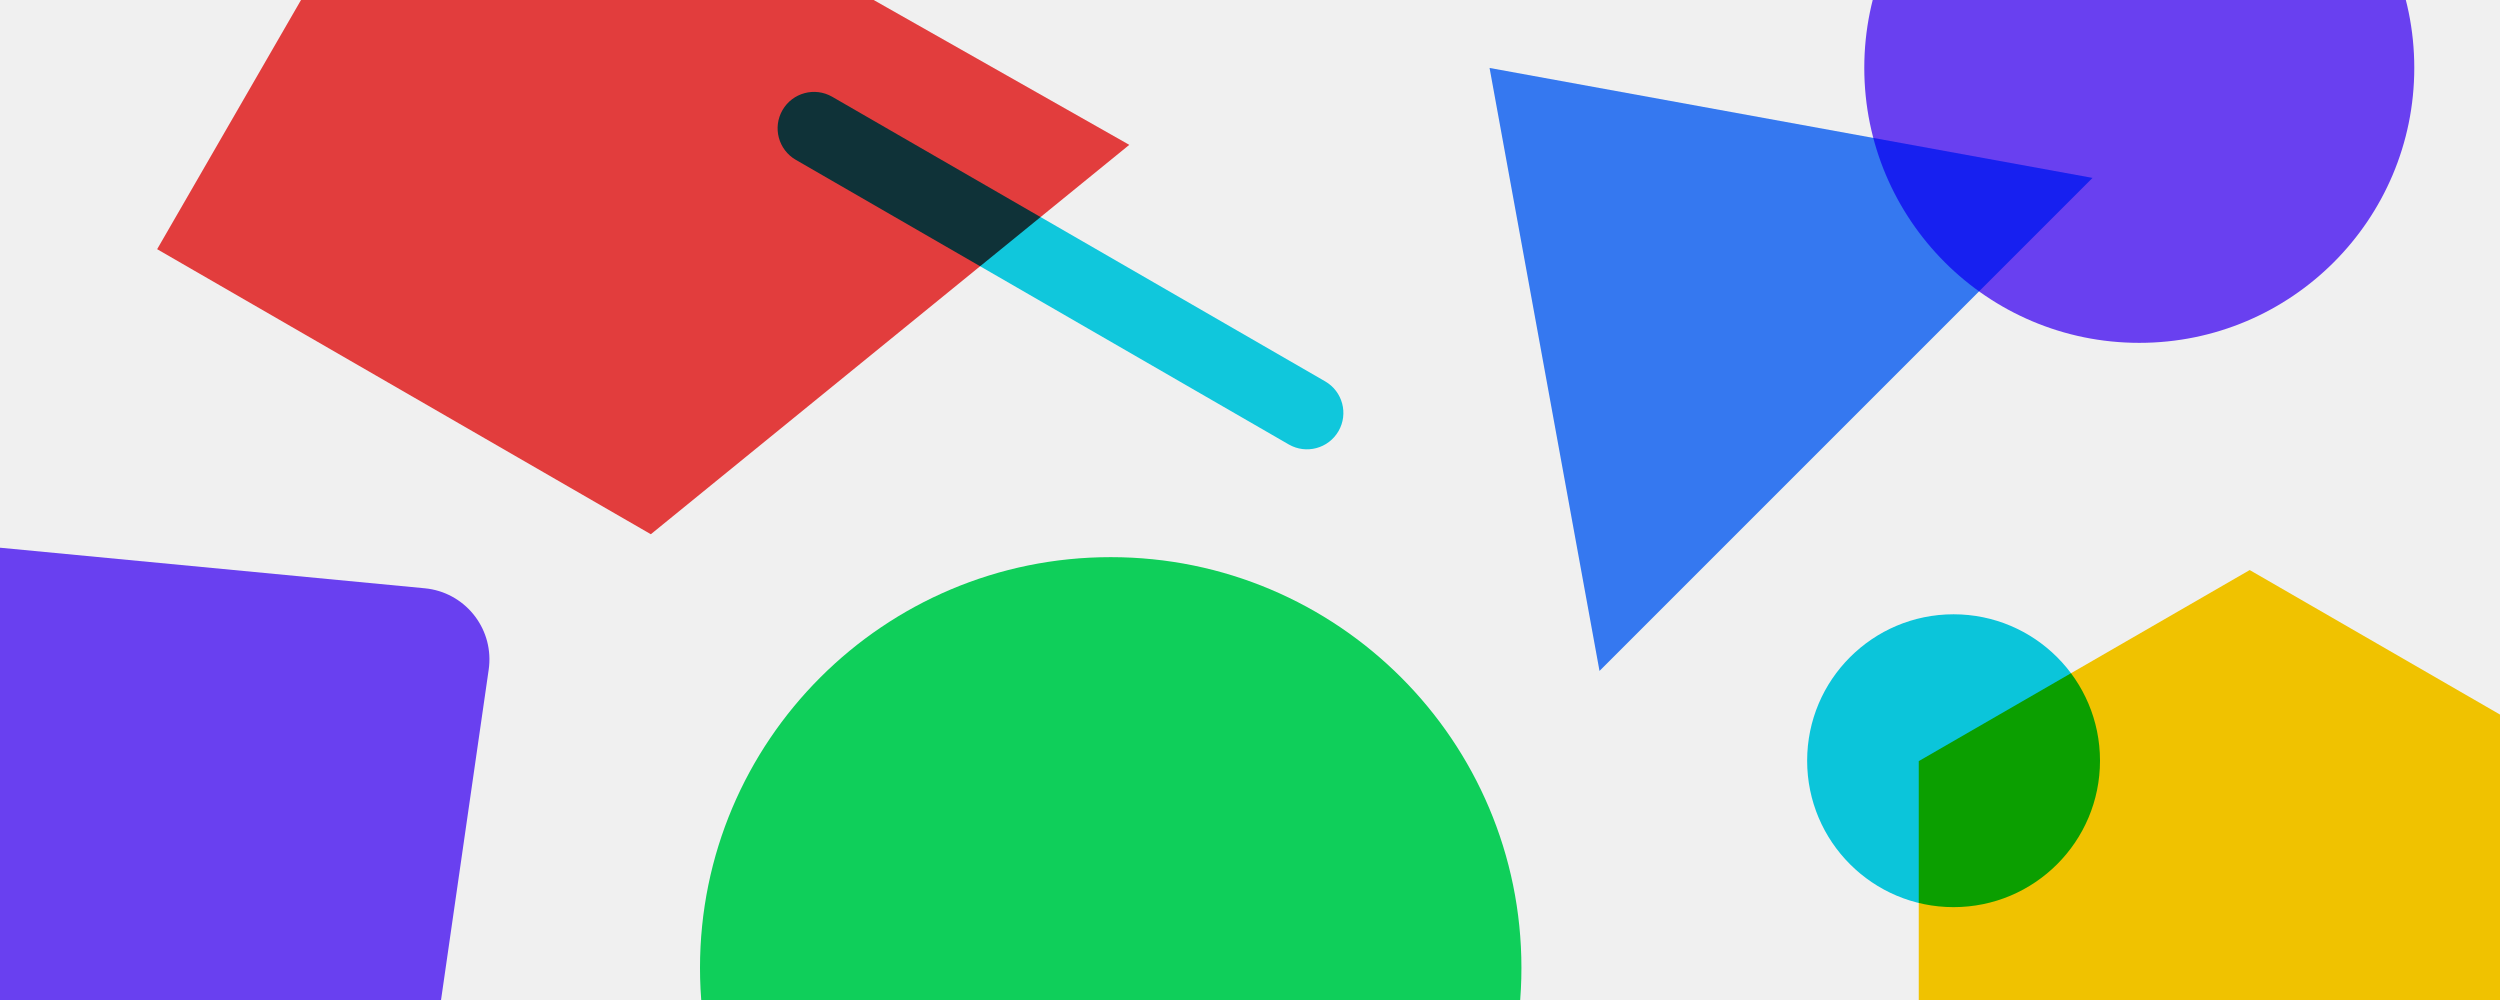
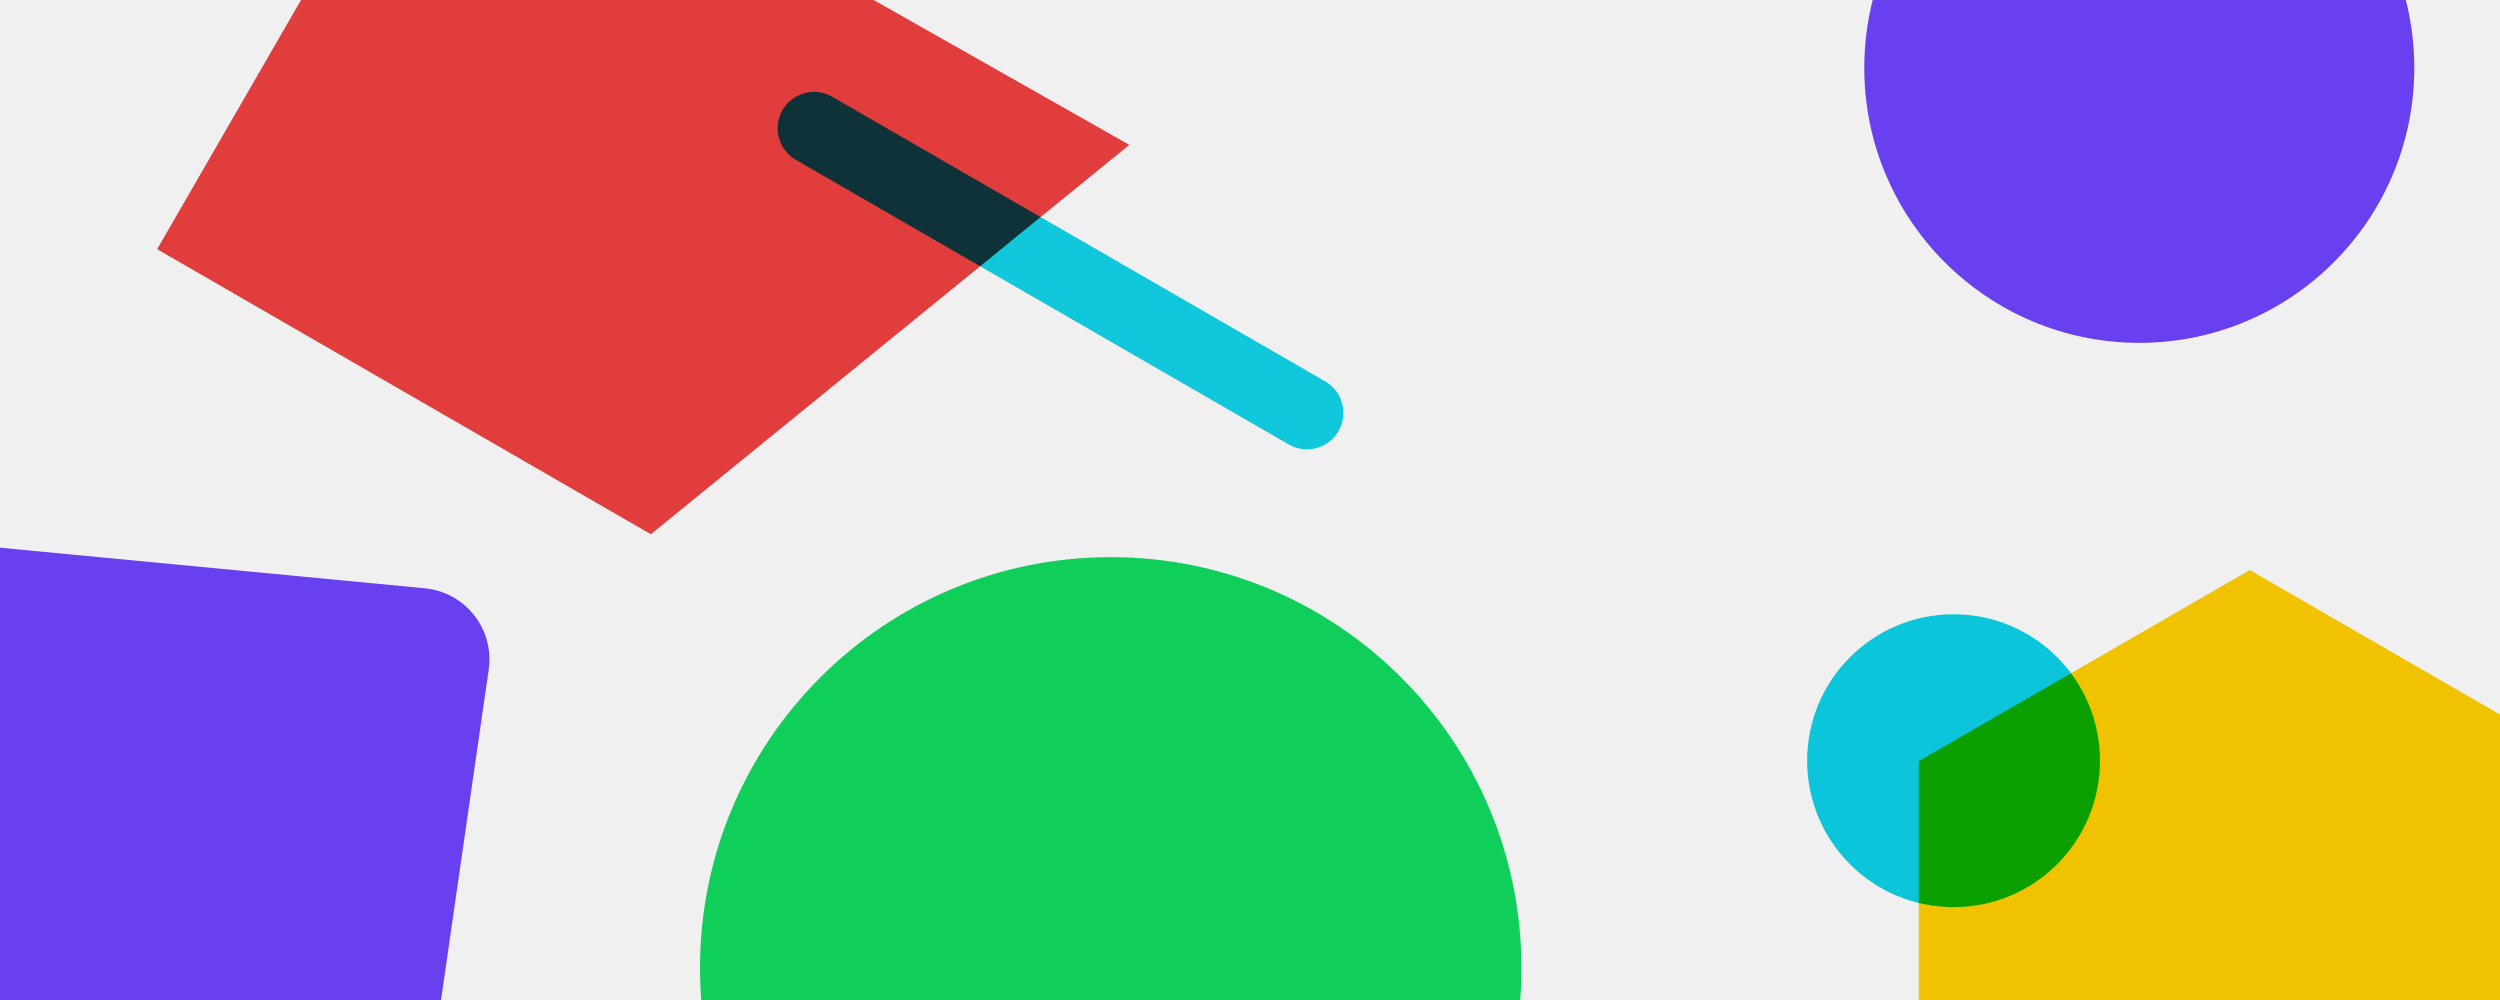
<svg xmlns="http://www.w3.org/2000/svg" width="350" height="140" style="background:#f6f7f9">
  <g fill="none" fill-rule="evenodd">
    <path fill="#F04141" style="mix-blend-mode:multiply" d="M61.905-34.23l96.194 54.51-66.982 54.512L22 34.887z" />
    <circle fill="#10DC60" style="mix-blend-mode:multiply" cx="155.5" cy="135.5" r="57.5" />
-     <path fill="#3880FF" style="mix-blend-mode:multiply" d="M208.538 9.513l84.417 15.392L223.93 93.93z" />
+     <path fill="#ffffff" style="mix-blend-mode:multiply" d="M208.538 9.513l84.417 15.392L223.93 93.93z" />
    <path fill="#FFCE00" style="mix-blend-mode:multiply" d="M268.625 106.557l46.332-26.75 46.332 26.75v53.5l-46.332 26.75-46.332-26.75z" />
    <circle fill="#7044FF" style="mix-blend-mode:multiply" cx="299.5" cy="9.5" r="38.5" />
    <rect fill="#11D3EA" style="mix-blend-mode:multiply" transform="rotate(-60 148.47 37.886)" x="143.372" y="-7.056" width="10.196" height="89.884" rx="5.098" />
    <path d="M-25.389 74.253l84.86 8.107c5.498.525 9.53 5.407 9.004 10.905a10 10 0 0 1-.057.477l-12.36 85.671a10.002 10.002 0 0 1-11.634 8.42l-86.351-15.226c-5.44-.959-9.07-6.145-8.112-11.584l13.851-78.551a10 10 0 0 1 10.799-8.219z" fill="#7044FF" style="mix-blend-mode:multiply" />
    <circle fill="#0CD1E8" style="mix-blend-mode:multiply" cx="273.5" cy="106.5" r="20.5" />
  </g>
</svg>
